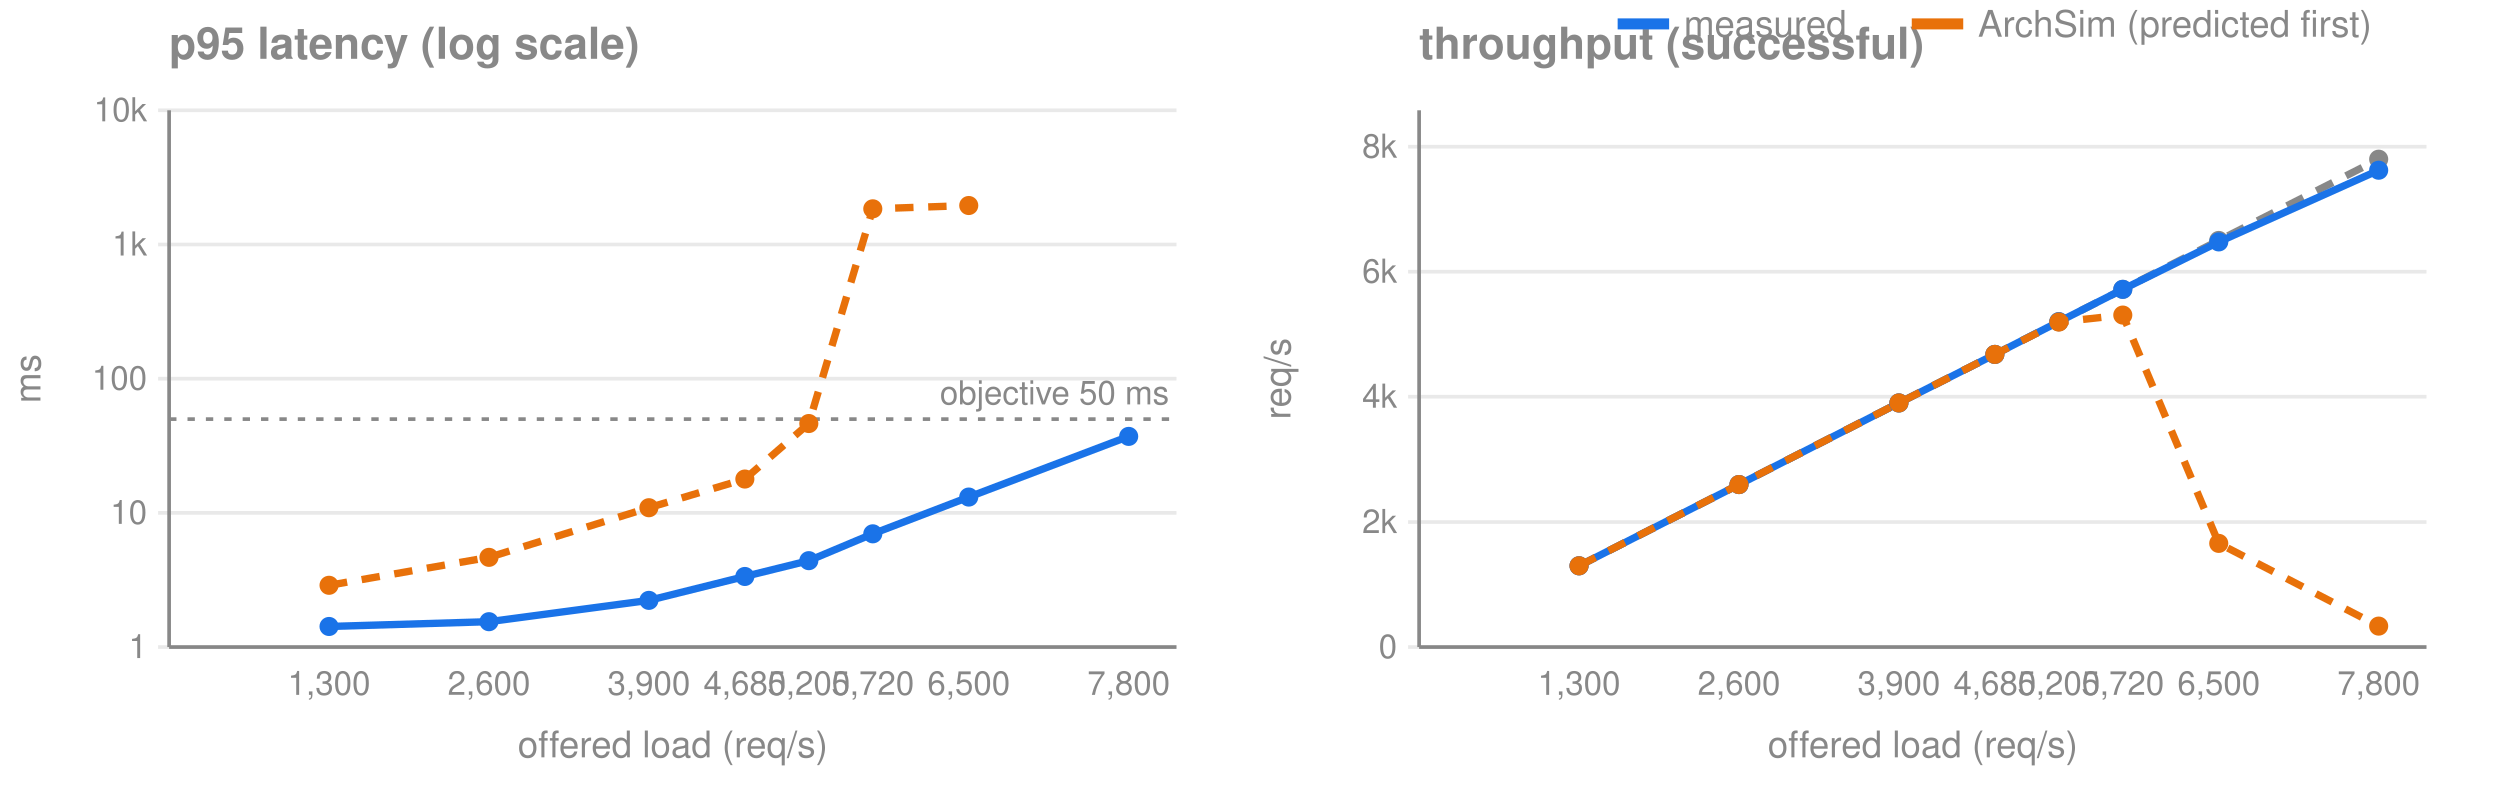
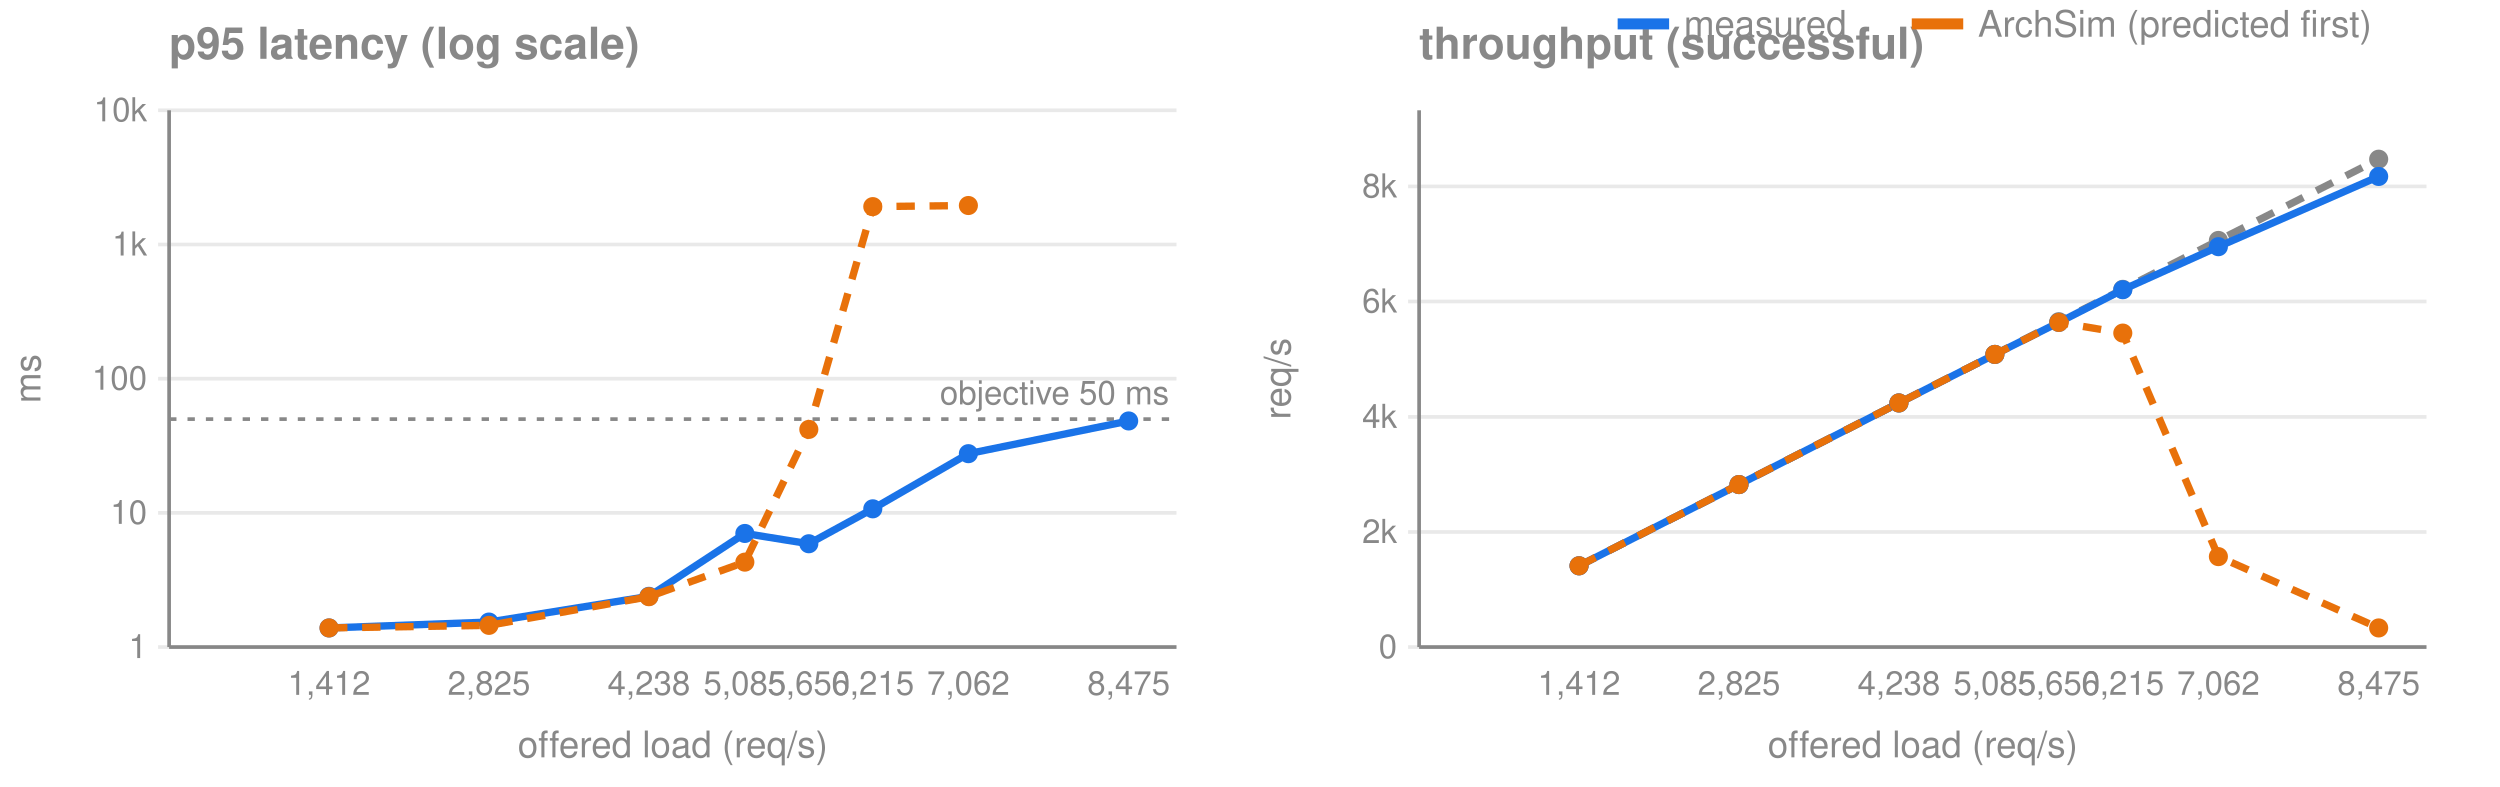
<svg xmlns="http://www.w3.org/2000/svg" viewBox="0 0 680 214" width="680" height="214" font-family="-apple-system, Segoe UI, Helvetica, Arial, sans-serif">
  <text x="46.0" y="16" font-size="12" font-weight="600" fill="#888888">p95 latency (log scale)</text>
  <line x1="46.0" y1="176.0" x2="320.0" y2="176.0" stroke="#888888" stroke-width="1" />
  <line x1="46.0" y1="30.0" x2="46.0" y2="176.0" stroke="#888888" stroke-width="1" />
  <line x1="43.0" y1="176.0" x2="320.0" y2="176.0" stroke="#888888" stroke-opacity="0.18" />
  <text x="40.0" y="179.0" font-size="9" text-anchor="end" fill="#888888">1</text>
  <line x1="43.0" y1="139.5" x2="320.0" y2="139.5" stroke="#888888" stroke-opacity="0.18" />
  <text x="40.0" y="142.5" font-size="9" text-anchor="end" fill="#888888">10</text>
  <line x1="43.0" y1="103.0" x2="320.0" y2="103.0" stroke="#888888" stroke-opacity="0.18" />
  <text x="40.0" y="106.0" font-size="9" text-anchor="end" fill="#888888">100</text>
  <line x1="43.0" y1="66.5" x2="320.0" y2="66.5" stroke="#888888" stroke-opacity="0.18" />
  <text x="40.0" y="69.5" font-size="9" text-anchor="end" fill="#888888">1k</text>
  <line x1="43.0" y1="30.0" x2="320.0" y2="30.0" stroke="#888888" stroke-opacity="0.18" />
  <text x="40.0" y="33.0" font-size="9" text-anchor="end" fill="#888888">10k</text>
-   <text x="89.5" y="189.0" font-size="9" text-anchor="middle" fill="#888888">1,300</text>
-   <text x="133.0" y="189.0" font-size="9" text-anchor="middle" fill="#888888">2,600</text>
-   <text x="176.5" y="189.0" font-size="9" text-anchor="middle" fill="#888888">3,900</text>
-   <text x="202.6" y="189.0" font-size="9" text-anchor="middle" fill="#888888">4,680</text>
-   <text x="220.0" y="189.0" font-size="9" text-anchor="middle" fill="#888888">5,200</text>
-   <text x="237.4" y="189.0" font-size="9" text-anchor="middle" fill="#888888">5,720</text>
-   <text x="263.5" y="189.0" font-size="9" text-anchor="middle" fill="#888888">6,500</text>
-   <text x="307.0" y="189.0" font-size="9" text-anchor="middle" fill="#888888">7,800</text>
+   <text x="89.5" y="189.0" font-size="9" text-anchor="middle" fill="#888888">1,412</text>
+   <text x="133.0" y="189.0" font-size="9" text-anchor="middle" fill="#888888">2,825</text>
+   <text x="176.5" y="189.0" font-size="9" text-anchor="middle" fill="#888888">4,238</text>
+   <text x="202.6" y="189.0" font-size="9" text-anchor="middle" fill="#888888">5,085</text>
+   <text x="220.0" y="189.0" font-size="9" text-anchor="middle" fill="#888888">5,650</text>
+   <text x="237.4" y="189.0" font-size="9" text-anchor="middle" fill="#888888">6,215</text>
+   <text x="263.4" y="189.0" font-size="9" text-anchor="middle" fill="#888888">7,062</text>
+   <text x="307.0" y="189.0" font-size="9" text-anchor="middle" fill="#888888">8,475</text>
  <text x="183.0" y="206.0" font-size="10" text-anchor="middle" fill="#888888">offered load (req/s)</text>
  <text x="11" y="103.0" font-size="10" text-anchor="middle" fill="#888888" transform="rotate(-90 11 103.0)">ms</text>
  <line x1="46.0" y1="114.0" x2="320.0" y2="114.0" stroke="#888888" stroke-dasharray="2 3" />
  <text x="318.0" y="110.0" font-size="9" text-anchor="end" fill="#888888">objective 50 ms</text>
-   <polyline points="89.5,170.4 133.0,169.1 176.5,163.3 202.6,156.8 220.0,152.5 237.4,145.2 263.5,135.2 307.0,118.7" fill="none" stroke="#1a73e8" stroke-width="2" />
-   <circle cx="89.5" cy="170.4" r="2.6" fill="#1a73e8" />
-   <circle cx="133.0" cy="169.1" r="2.6" fill="#1a73e8" />
-   <circle cx="176.5" cy="163.3" r="2.6" fill="#1a73e8" />
-   <circle cx="202.6" cy="156.8" r="2.6" fill="#1a73e8" />
-   <circle cx="220.0" cy="152.5" r="2.6" fill="#1a73e8" />
-   <circle cx="237.4" cy="145.2" r="2.6" fill="#1a73e8" />
-   <circle cx="263.5" cy="135.2" r="2.6" fill="#1a73e8" />
-   <circle cx="307.0" cy="118.7" r="2.6" fill="#1a73e8" />
-   <polyline points="89.5,159.2 133.0,151.6 176.5,138.1 202.6,130.3 220.0,115.2 237.4,56.8 263.5,55.9" fill="none" stroke="#e8710a" stroke-width="2" stroke-dasharray="5 4" />
-   <circle cx="89.5" cy="159.2" r="2.6" fill="#e8710a" />
-   <circle cx="133.0" cy="151.6" r="2.6" fill="#e8710a" />
-   <circle cx="176.5" cy="138.1" r="2.6" fill="#e8710a" />
-   <circle cx="202.6" cy="130.3" r="2.6" fill="#e8710a" />
-   <circle cx="220.0" cy="115.2" r="2.6" fill="#e8710a" />
-   <circle cx="237.4" cy="56.8" r="2.6" fill="#e8710a" />
-   <circle cx="263.5" cy="55.9" r="2.6" fill="#e8710a" />
+   <polyline points="89.5,170.8 133.0,169.2 176.5,162.2 202.6,145.1 220.0,147.9 237.4,138.4 263.4,123.4 307.0,114.5" fill="none" stroke="#1a73e8" stroke-width="2" />
+   <circle cx="89.5" cy="170.8" r="2.6" fill="#1a73e8" />
+   <circle cx="133.0" cy="169.2" r="2.6" fill="#1a73e8" />
+   <circle cx="176.5" cy="162.2" r="2.6" fill="#1a73e8" />
+   <circle cx="202.6" cy="145.1" r="2.6" fill="#1a73e8" />
+   <circle cx="220.0" cy="147.9" r="2.6" fill="#1a73e8" />
+   <circle cx="237.4" cy="138.4" r="2.6" fill="#1a73e8" />
+   <circle cx="263.4" cy="123.4" r="2.6" fill="#1a73e8" />
+   <circle cx="307.0" cy="114.5" r="2.6" fill="#1a73e8" />
+   <polyline points="89.5,170.8 133.0,170.1 176.5,162.3 202.6,152.9 220.0,116.8 237.4,56.2 263.4,55.9" fill="none" stroke="#e8710a" stroke-width="2" stroke-dasharray="5 4" />
+   <circle cx="89.5" cy="170.8" r="2.6" fill="#e8710a" />
+   <circle cx="133.0" cy="170.1" r="2.6" fill="#e8710a" />
+   <circle cx="176.5" cy="162.3" r="2.6" fill="#e8710a" />
+   <circle cx="202.6" cy="152.9" r="2.6" fill="#e8710a" />
+   <circle cx="220.0" cy="116.8" r="2.6" fill="#e8710a" />
+   <circle cx="237.4" cy="56.2" r="2.6" fill="#e8710a" />
+   <circle cx="263.4" cy="55.9" r="2.6" fill="#e8710a" />
  <text x="386.0" y="16" font-size="12" font-weight="600" fill="#888888">throughput (successful)</text>
  <line x1="386.0" y1="176.0" x2="660.0" y2="176.0" stroke="#888888" stroke-width="1" />
  <line x1="386.0" y1="30.0" x2="386.0" y2="176.0" stroke="#888888" stroke-width="1" />
  <line x1="383.0" y1="176.0" x2="660.0" y2="176.0" stroke="#888888" stroke-opacity="0.18" />
  <text x="380.0" y="179.0" font-size="9" text-anchor="end" fill="#888888">0</text>
-   <line x1="383.0" y1="142.0" x2="660.0" y2="142.0" stroke="#888888" stroke-opacity="0.18" />
-   <text x="380.0" y="145.0" font-size="9" text-anchor="end" fill="#888888">2k</text>
-   <line x1="383.0" y1="107.9" x2="660.0" y2="107.9" stroke="#888888" stroke-opacity="0.18" />
-   <text x="380.0" y="110.9" font-size="9" text-anchor="end" fill="#888888">4k</text>
-   <line x1="383.0" y1="73.9" x2="660.0" y2="73.9" stroke="#888888" stroke-opacity="0.18" />
-   <text x="380.0" y="76.9" font-size="9" text-anchor="end" fill="#888888">6k</text>
-   <line x1="383.0" y1="39.9" x2="660.0" y2="39.9" stroke="#888888" stroke-opacity="0.18" />
-   <text x="380.0" y="42.9" font-size="9" text-anchor="end" fill="#888888">8k</text>
-   <text x="429.5" y="189.0" font-size="9" text-anchor="middle" fill="#888888">1,300</text>
-   <text x="473.0" y="189.0" font-size="9" text-anchor="middle" fill="#888888">2,600</text>
-   <text x="516.5" y="189.0" font-size="9" text-anchor="middle" fill="#888888">3,900</text>
-   <text x="542.6" y="189.0" font-size="9" text-anchor="middle" fill="#888888">4,680</text>
-   <text x="560.0" y="189.0" font-size="9" text-anchor="middle" fill="#888888">5,200</text>
-   <text x="577.4" y="189.0" font-size="9" text-anchor="middle" fill="#888888">5,720</text>
-   <text x="603.5" y="189.0" font-size="9" text-anchor="middle" fill="#888888">6,500</text>
-   <text x="647.0" y="189.0" font-size="9" text-anchor="middle" fill="#888888">7,800</text>
+   <line x1="383.0" y1="144.7" x2="660.0" y2="144.7" stroke="#888888" stroke-opacity="0.18" />
+   <text x="380.0" y="147.7" font-size="9" text-anchor="end" fill="#888888">2k</text>
+   <line x1="383.0" y1="113.4" x2="660.0" y2="113.4" stroke="#888888" stroke-opacity="0.18" />
+   <text x="380.0" y="116.4" font-size="9" text-anchor="end" fill="#888888">4k</text>
+   <line x1="383.0" y1="82.0" x2="660.0" y2="82.0" stroke="#888888" stroke-opacity="0.18" />
+   <text x="380.0" y="85.0" font-size="9" text-anchor="end" fill="#888888">6k</text>
+   <line x1="383.0" y1="50.7" x2="660.0" y2="50.7" stroke="#888888" stroke-opacity="0.18" />
+   <text x="380.0" y="53.7" font-size="9" text-anchor="end" fill="#888888">8k</text>
+   <text x="429.5" y="189.0" font-size="9" text-anchor="middle" fill="#888888">1,412</text>
+   <text x="473.0" y="189.0" font-size="9" text-anchor="middle" fill="#888888">2,825</text>
+   <text x="516.5" y="189.0" font-size="9" text-anchor="middle" fill="#888888">4,238</text>
+   <text x="542.6" y="189.0" font-size="9" text-anchor="middle" fill="#888888">5,085</text>
+   <text x="560.0" y="189.0" font-size="9" text-anchor="middle" fill="#888888">5,650</text>
+   <text x="577.4" y="189.0" font-size="9" text-anchor="middle" fill="#888888">6,215</text>
+   <text x="603.4" y="189.0" font-size="9" text-anchor="middle" fill="#888888">7,062</text>
+   <text x="647.0" y="189.0" font-size="9" text-anchor="middle" fill="#888888">8,475</text>
  <text x="523.0" y="206.0" font-size="10" text-anchor="middle" fill="#888888">offered load (req/s)</text>
  <text x="351" y="103.0" font-size="10" text-anchor="middle" fill="#888888" transform="rotate(-90 351 103.0)">req/s</text>
-   <polyline points="429.5,153.9 473.0,131.8 516.5,109.6 542.6,96.4 560.0,87.5 577.4,78.7 603.5,65.4 647.0,43.3" fill="none" stroke="#888888" stroke-width="2" stroke-dasharray="5 4" />
+   <polyline points="429.5,153.9 473.0,131.8 516.5,109.6 542.6,96.4 560.0,87.5 577.4,78.7 603.4,65.4 647.0,43.3" fill="none" stroke="#888888" stroke-width="2" stroke-dasharray="5 4" />
  <circle cx="429.5" cy="153.9" r="2.6" fill="#888888" />
  <circle cx="473.0" cy="131.8" r="2.6" fill="#888888" />
  <circle cx="516.5" cy="109.6" r="2.6" fill="#888888" />
  <circle cx="542.6" cy="96.4" r="2.6" fill="#888888" />
  <circle cx="560.0" cy="87.5" r="2.6" fill="#888888" />
  <circle cx="577.4" cy="78.7" r="2.6" fill="#888888" />
-   <circle cx="603.5" cy="65.4" r="2.6" fill="#888888" />
+   <circle cx="603.4" cy="65.4" r="2.6" fill="#888888" />
  <circle cx="647.0" cy="43.3" r="2.6" fill="#888888" />
-   <polyline points="429.5,153.9 473.0,131.8 516.5,109.6 542.6,96.4 560.0,87.5 577.4,78.7 603.5,65.8 647.0,46.3" fill="none" stroke="#1a73e8" stroke-width="2" />
+   <polyline points="429.5,153.9 473.0,131.8 516.5,109.6 542.6,96.4 560.0,87.7 577.4,78.8 603.4,67.1 647.0,48.0" fill="none" stroke="#1a73e8" stroke-width="2" />
  <circle cx="429.5" cy="153.9" r="2.6" fill="#1a73e8" />
  <circle cx="473.0" cy="131.8" r="2.6" fill="#1a73e8" />
  <circle cx="516.5" cy="109.6" r="2.6" fill="#1a73e8" />
  <circle cx="542.6" cy="96.4" r="2.6" fill="#1a73e8" />
-   <circle cx="560.0" cy="87.5" r="2.6" fill="#1a73e8" />
-   <circle cx="577.4" cy="78.7" r="2.6" fill="#1a73e8" />
-   <circle cx="603.5" cy="65.8" r="2.6" fill="#1a73e8" />
-   <circle cx="647.0" cy="46.3" r="2.6" fill="#1a73e8" />
-   <polyline points="429.5,153.9 473.0,131.8 516.5,109.6 542.6,96.4 560.0,87.6 577.4,85.7 603.5,147.8 647.0,170.3" fill="none" stroke="#e8710a" stroke-width="2" stroke-dasharray="5 4" />
+   <circle cx="560.0" cy="87.7" r="2.6" fill="#1a73e8" />
+   <circle cx="577.4" cy="78.8" r="2.6" fill="#1a73e8" />
+   <circle cx="603.4" cy="67.1" r="2.6" fill="#1a73e8" />
+   <circle cx="647.0" cy="48.0" r="2.6" fill="#1a73e8" />
+   <polyline points="429.5,153.9 473.0,131.8 516.5,109.6 542.6,96.4 560.0,87.7 577.4,90.6 603.4,151.4 647.0,170.8" fill="none" stroke="#e8710a" stroke-width="2" stroke-dasharray="5 4" />
  <circle cx="429.5" cy="153.9" r="2.6" fill="#e8710a" />
  <circle cx="473.0" cy="131.8" r="2.6" fill="#e8710a" />
  <circle cx="516.5" cy="109.6" r="2.6" fill="#e8710a" />
  <circle cx="542.6" cy="96.4" r="2.6" fill="#e8710a" />
-   <circle cx="560.0" cy="87.6" r="2.6" fill="#e8710a" />
-   <circle cx="577.4" cy="85.7" r="2.6" fill="#e8710a" />
-   <circle cx="603.5" cy="147.8" r="2.6" fill="#e8710a" />
-   <circle cx="647.0" cy="170.3" r="2.6" fill="#e8710a" />
+   <circle cx="560.0" cy="87.7" r="2.6" fill="#e8710a" />
+   <circle cx="577.4" cy="90.6" r="2.6" fill="#e8710a" />
+   <circle cx="603.4" cy="151.4" r="2.6" fill="#e8710a" />
+   <circle cx="647.0" cy="170.8" r="2.6" fill="#e8710a" />
  <rect x="440" y="5" width="14" height="3" fill="#1a73e8" />
  <text x="458" y="10" font-size="10" fill="#888888">measured</text>
  <rect x="520" y="5" width="14" height="3" fill="#e8710a" />
  <text x="538" y="10" font-size="10" fill="#888888">ArchSim (predicted first)</text>
</svg>
